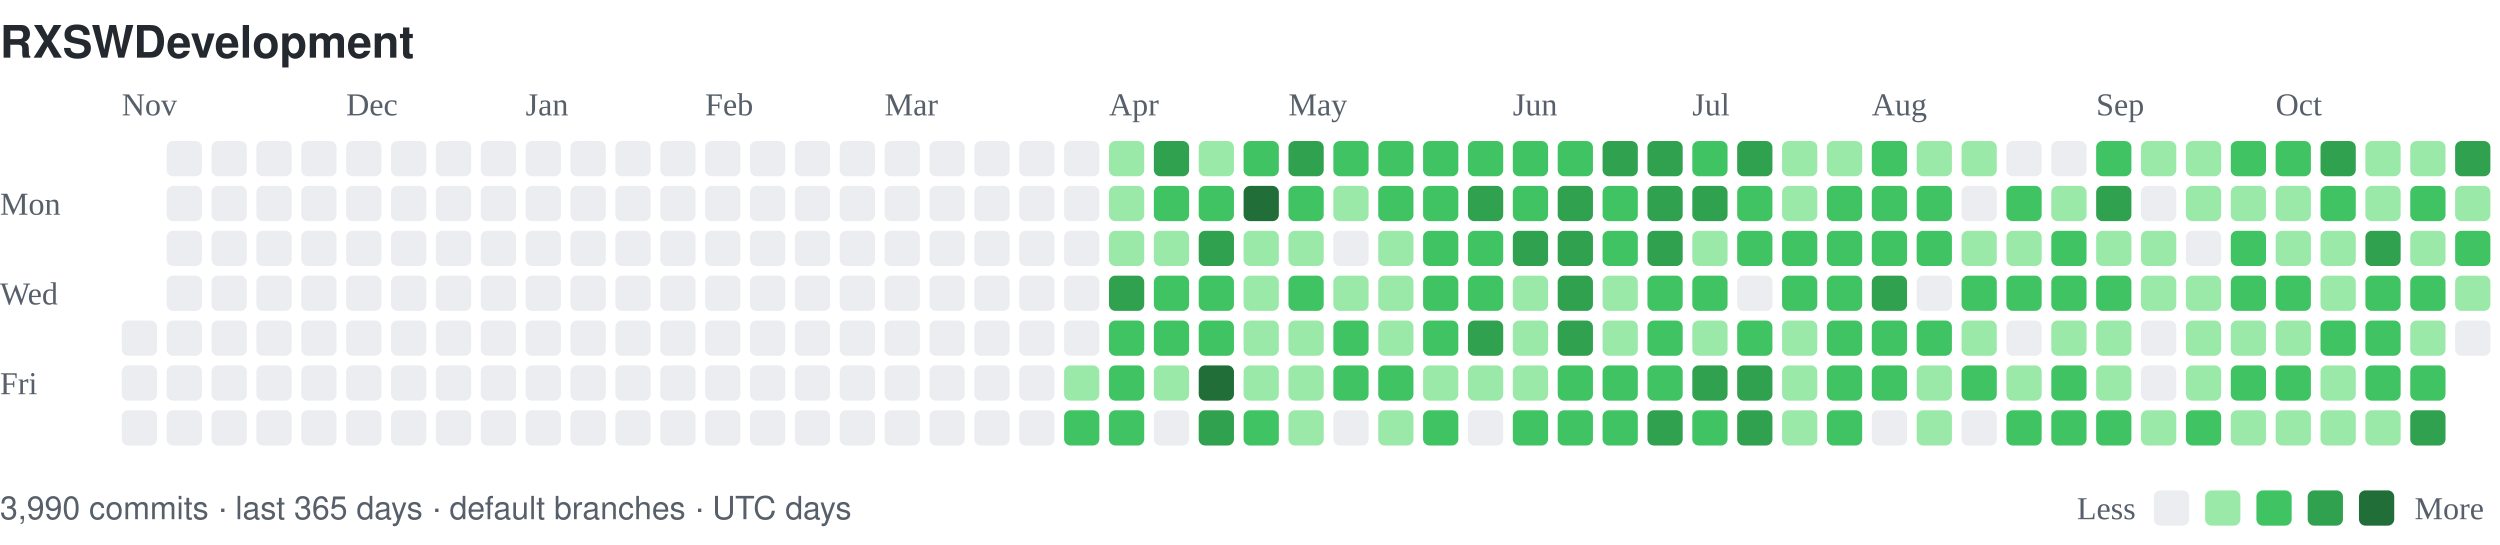
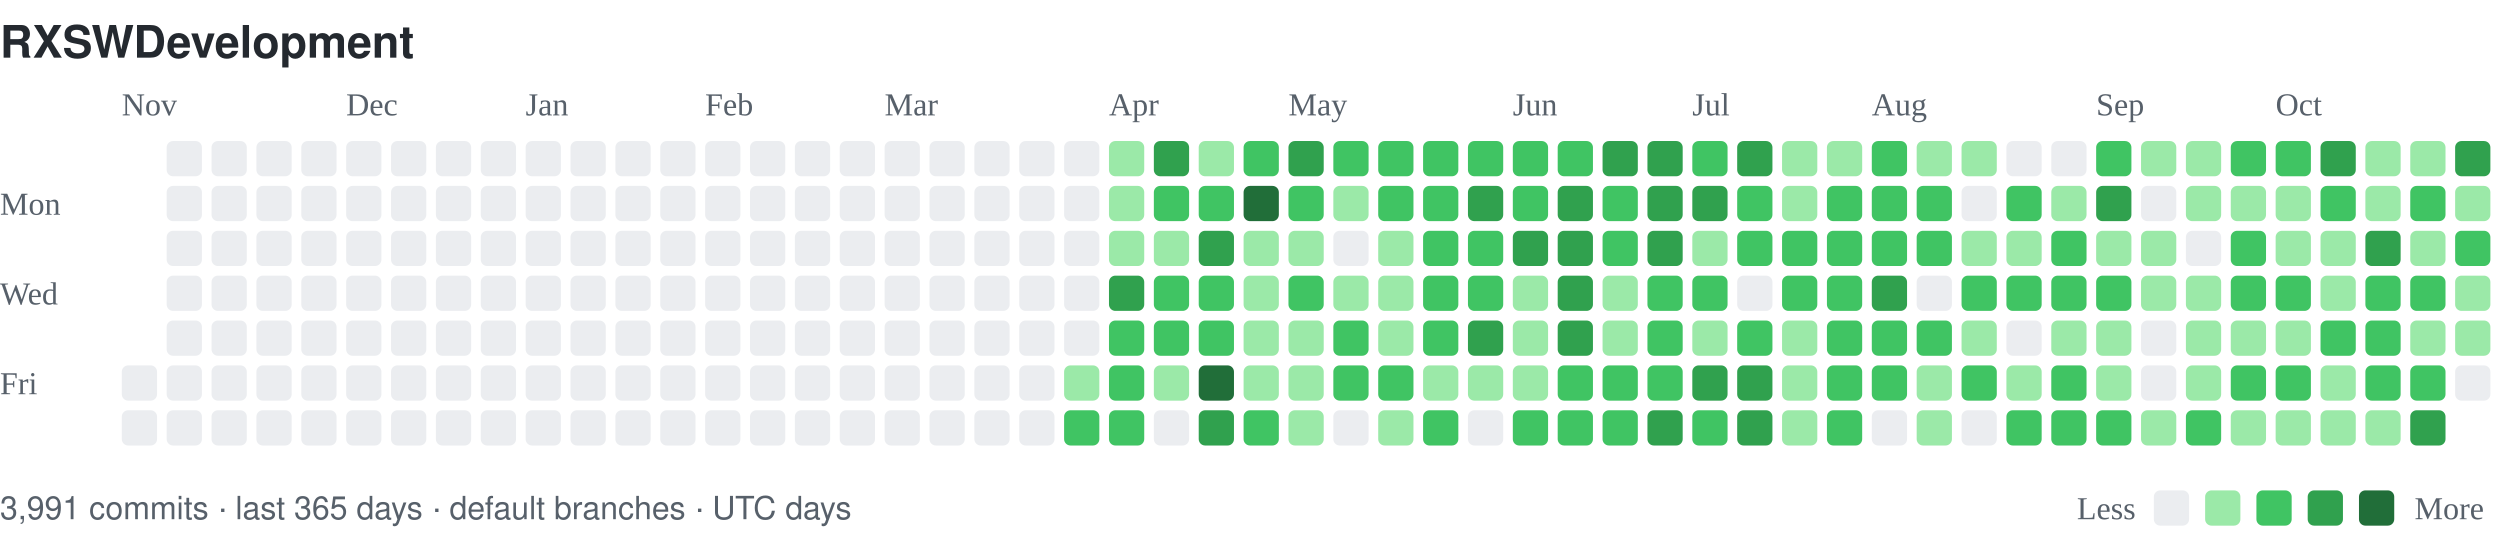
<svg xmlns="http://www.w3.org/2000/svg" width="780" height="170" viewBox="0 0 780 170" role="img">
  <text x="0" y="18" font-size="14" font-weight="600" fill="#24292f" font-family="ui-sans-serif,-apple-system,Segoe UI,Helvetica,Arial,sans-serif">RXSWDevelopment</text>
  <text x="0" y="67" font-size="10" fill="#57606a">Mon</text>
  <text x="0" y="95" font-size="10" fill="#57606a">Wed</text>
  <text x="0" y="123" font-size="10" fill="#57606a">Fri</text>
  <text x="38" y="36" font-size="10" fill="#57606a">Nov</text>
-   <rect x="38" y="100" width="11" height="11" rx="2" fill="#ebedf0" />
  <rect x="38" y="114" width="11" height="11" rx="2" fill="#ebedf0" />
  <rect x="38" y="128" width="11" height="11" rx="2" fill="#ebedf0" />
  <rect x="52" y="44" width="11" height="11" rx="2" fill="#ebedf0" />
  <rect x="52" y="58" width="11" height="11" rx="2" fill="#ebedf0" />
  <rect x="52" y="72" width="11" height="11" rx="2" fill="#ebedf0" />
  <rect x="52" y="86" width="11" height="11" rx="2" fill="#ebedf0" />
  <rect x="52" y="100" width="11" height="11" rx="2" fill="#ebedf0" />
  <rect x="52" y="114" width="11" height="11" rx="2" fill="#ebedf0" />
  <rect x="52" y="128" width="11" height="11" rx="2" fill="#ebedf0" />
  <rect x="66" y="44" width="11" height="11" rx="2" fill="#ebedf0" />
  <rect x="66" y="58" width="11" height="11" rx="2" fill="#ebedf0" />
  <rect x="66" y="72" width="11" height="11" rx="2" fill="#ebedf0" />
  <rect x="66" y="86" width="11" height="11" rx="2" fill="#ebedf0" />
  <rect x="66" y="100" width="11" height="11" rx="2" fill="#ebedf0" />
  <rect x="66" y="114" width="11" height="11" rx="2" fill="#ebedf0" />
  <rect x="66" y="128" width="11" height="11" rx="2" fill="#ebedf0" />
  <rect x="80" y="44" width="11" height="11" rx="2" fill="#ebedf0" />
  <rect x="80" y="58" width="11" height="11" rx="2" fill="#ebedf0" />
  <rect x="80" y="72" width="11" height="11" rx="2" fill="#ebedf0" />
  <rect x="80" y="86" width="11" height="11" rx="2" fill="#ebedf0" />
  <rect x="80" y="100" width="11" height="11" rx="2" fill="#ebedf0" />
  <rect x="80" y="114" width="11" height="11" rx="2" fill="#ebedf0" />
  <rect x="80" y="128" width="11" height="11" rx="2" fill="#ebedf0" />
  <rect x="94" y="44" width="11" height="11" rx="2" fill="#ebedf0" />
  <rect x="94" y="58" width="11" height="11" rx="2" fill="#ebedf0" />
  <rect x="94" y="72" width="11" height="11" rx="2" fill="#ebedf0" />
  <rect x="94" y="86" width="11" height="11" rx="2" fill="#ebedf0" />
  <rect x="94" y="100" width="11" height="11" rx="2" fill="#ebedf0" />
  <rect x="94" y="114" width="11" height="11" rx="2" fill="#ebedf0" />
  <rect x="94" y="128" width="11" height="11" rx="2" fill="#ebedf0" />
  <text x="108" y="36" font-size="10" fill="#57606a">Dec</text>
  <rect x="108" y="44" width="11" height="11" rx="2" fill="#ebedf0" />
  <rect x="108" y="58" width="11" height="11" rx="2" fill="#ebedf0" />
  <rect x="108" y="72" width="11" height="11" rx="2" fill="#ebedf0" />
  <rect x="108" y="86" width="11" height="11" rx="2" fill="#ebedf0" />
  <rect x="108" y="100" width="11" height="11" rx="2" fill="#ebedf0" />
  <rect x="108" y="114" width="11" height="11" rx="2" fill="#ebedf0" />
  <rect x="108" y="128" width="11" height="11" rx="2" fill="#ebedf0" />
  <rect x="122" y="44" width="11" height="11" rx="2" fill="#ebedf0" />
  <rect x="122" y="58" width="11" height="11" rx="2" fill="#ebedf0" />
  <rect x="122" y="72" width="11" height="11" rx="2" fill="#ebedf0" />
  <rect x="122" y="86" width="11" height="11" rx="2" fill="#ebedf0" />
  <rect x="122" y="100" width="11" height="11" rx="2" fill="#ebedf0" />
  <rect x="122" y="114" width="11" height="11" rx="2" fill="#ebedf0" />
  <rect x="122" y="128" width="11" height="11" rx="2" fill="#ebedf0" />
  <rect x="136" y="44" width="11" height="11" rx="2" fill="#ebedf0" />
  <rect x="136" y="58" width="11" height="11" rx="2" fill="#ebedf0" />
  <rect x="136" y="72" width="11" height="11" rx="2" fill="#ebedf0" />
  <rect x="136" y="86" width="11" height="11" rx="2" fill="#ebedf0" />
  <rect x="136" y="100" width="11" height="11" rx="2" fill="#ebedf0" />
  <rect x="136" y="114" width="11" height="11" rx="2" fill="#ebedf0" />
  <rect x="136" y="128" width="11" height="11" rx="2" fill="#ebedf0" />
  <rect x="150" y="44" width="11" height="11" rx="2" fill="#ebedf0" />
  <rect x="150" y="58" width="11" height="11" rx="2" fill="#ebedf0" />
  <rect x="150" y="72" width="11" height="11" rx="2" fill="#ebedf0" />
  <rect x="150" y="86" width="11" height="11" rx="2" fill="#ebedf0" />
  <rect x="150" y="100" width="11" height="11" rx="2" fill="#ebedf0" />
  <rect x="150" y="114" width="11" height="11" rx="2" fill="#ebedf0" />
  <rect x="150" y="128" width="11" height="11" rx="2" fill="#ebedf0" />
  <text x="164" y="36" font-size="10" fill="#57606a">Jan</text>
  <rect x="164" y="44" width="11" height="11" rx="2" fill="#ebedf0" />
  <rect x="164" y="58" width="11" height="11" rx="2" fill="#ebedf0" />
  <rect x="164" y="72" width="11" height="11" rx="2" fill="#ebedf0" />
  <rect x="164" y="86" width="11" height="11" rx="2" fill="#ebedf0" />
  <rect x="164" y="100" width="11" height="11" rx="2" fill="#ebedf0" />
  <rect x="164" y="114" width="11" height="11" rx="2" fill="#ebedf0" />
  <rect x="164" y="128" width="11" height="11" rx="2" fill="#ebedf0" />
  <rect x="178" y="44" width="11" height="11" rx="2" fill="#ebedf0" />
  <rect x="178" y="58" width="11" height="11" rx="2" fill="#ebedf0" />
  <rect x="178" y="72" width="11" height="11" rx="2" fill="#ebedf0" />
  <rect x="178" y="86" width="11" height="11" rx="2" fill="#ebedf0" />
  <rect x="178" y="100" width="11" height="11" rx="2" fill="#ebedf0" />
  <rect x="178" y="114" width="11" height="11" rx="2" fill="#ebedf0" />
  <rect x="178" y="128" width="11" height="11" rx="2" fill="#ebedf0" />
  <rect x="192" y="44" width="11" height="11" rx="2" fill="#ebedf0" />
  <rect x="192" y="58" width="11" height="11" rx="2" fill="#ebedf0" />
  <rect x="192" y="72" width="11" height="11" rx="2" fill="#ebedf0" />
  <rect x="192" y="86" width="11" height="11" rx="2" fill="#ebedf0" />
  <rect x="192" y="100" width="11" height="11" rx="2" fill="#ebedf0" />
  <rect x="192" y="114" width="11" height="11" rx="2" fill="#ebedf0" />
  <rect x="192" y="128" width="11" height="11" rx="2" fill="#ebedf0" />
  <rect x="206" y="44" width="11" height="11" rx="2" fill="#ebedf0" />
  <rect x="206" y="58" width="11" height="11" rx="2" fill="#ebedf0" />
  <rect x="206" y="72" width="11" height="11" rx="2" fill="#ebedf0" />
  <rect x="206" y="86" width="11" height="11" rx="2" fill="#ebedf0" />
  <rect x="206" y="100" width="11" height="11" rx="2" fill="#ebedf0" />
  <rect x="206" y="114" width="11" height="11" rx="2" fill="#ebedf0" />
  <rect x="206" y="128" width="11" height="11" rx="2" fill="#ebedf0" />
  <text x="220" y="36" font-size="10" fill="#57606a">Feb</text>
  <rect x="220" y="44" width="11" height="11" rx="2" fill="#ebedf0" />
  <rect x="220" y="58" width="11" height="11" rx="2" fill="#ebedf0" />
  <rect x="220" y="72" width="11" height="11" rx="2" fill="#ebedf0" />
  <rect x="220" y="86" width="11" height="11" rx="2" fill="#ebedf0" />
  <rect x="220" y="100" width="11" height="11" rx="2" fill="#ebedf0" />
  <rect x="220" y="114" width="11" height="11" rx="2" fill="#ebedf0" />
  <rect x="220" y="128" width="11" height="11" rx="2" fill="#ebedf0" />
  <rect x="234" y="44" width="11" height="11" rx="2" fill="#ebedf0" />
  <rect x="234" y="58" width="11" height="11" rx="2" fill="#ebedf0" />
  <rect x="234" y="72" width="11" height="11" rx="2" fill="#ebedf0" />
  <rect x="234" y="86" width="11" height="11" rx="2" fill="#ebedf0" />
  <rect x="234" y="100" width="11" height="11" rx="2" fill="#ebedf0" />
  <rect x="234" y="114" width="11" height="11" rx="2" fill="#ebedf0" />
  <rect x="234" y="128" width="11" height="11" rx="2" fill="#ebedf0" />
  <rect x="248" y="44" width="11" height="11" rx="2" fill="#ebedf0" />
  <rect x="248" y="58" width="11" height="11" rx="2" fill="#ebedf0" />
  <rect x="248" y="72" width="11" height="11" rx="2" fill="#ebedf0" />
  <rect x="248" y="86" width="11" height="11" rx="2" fill="#ebedf0" />
  <rect x="248" y="100" width="11" height="11" rx="2" fill="#ebedf0" />
  <rect x="248" y="114" width="11" height="11" rx="2" fill="#ebedf0" />
  <rect x="248" y="128" width="11" height="11" rx="2" fill="#ebedf0" />
  <rect x="262" y="44" width="11" height="11" rx="2" fill="#ebedf0" />
  <rect x="262" y="58" width="11" height="11" rx="2" fill="#ebedf0" />
  <rect x="262" y="72" width="11" height="11" rx="2" fill="#ebedf0" />
  <rect x="262" y="86" width="11" height="11" rx="2" fill="#ebedf0" />
  <rect x="262" y="100" width="11" height="11" rx="2" fill="#ebedf0" />
  <rect x="262" y="114" width="11" height="11" rx="2" fill="#ebedf0" />
  <rect x="262" y="128" width="11" height="11" rx="2" fill="#ebedf0" />
  <text x="276" y="36" font-size="10" fill="#57606a">Mar</text>
  <rect x="276" y="44" width="11" height="11" rx="2" fill="#ebedf0" />
  <rect x="276" y="58" width="11" height="11" rx="2" fill="#ebedf0" />
  <rect x="276" y="72" width="11" height="11" rx="2" fill="#ebedf0" />
  <rect x="276" y="86" width="11" height="11" rx="2" fill="#ebedf0" />
  <rect x="276" y="100" width="11" height="11" rx="2" fill="#ebedf0" />
  <rect x="276" y="114" width="11" height="11" rx="2" fill="#ebedf0" />
  <rect x="276" y="128" width="11" height="11" rx="2" fill="#ebedf0" />
  <rect x="290" y="44" width="11" height="11" rx="2" fill="#ebedf0" />
  <rect x="290" y="58" width="11" height="11" rx="2" fill="#ebedf0" />
  <rect x="290" y="72" width="11" height="11" rx="2" fill="#ebedf0" />
  <rect x="290" y="86" width="11" height="11" rx="2" fill="#ebedf0" />
  <rect x="290" y="100" width="11" height="11" rx="2" fill="#ebedf0" />
  <rect x="290" y="114" width="11" height="11" rx="2" fill="#ebedf0" />
  <rect x="290" y="128" width="11" height="11" rx="2" fill="#ebedf0" />
  <rect x="304" y="44" width="11" height="11" rx="2" fill="#ebedf0" />
  <rect x="304" y="58" width="11" height="11" rx="2" fill="#ebedf0" />
  <rect x="304" y="72" width="11" height="11" rx="2" fill="#ebedf0" />
  <rect x="304" y="86" width="11" height="11" rx="2" fill="#ebedf0" />
  <rect x="304" y="100" width="11" height="11" rx="2" fill="#ebedf0" />
  <rect x="304" y="114" width="11" height="11" rx="2" fill="#ebedf0" />
  <rect x="304" y="128" width="11" height="11" rx="2" fill="#ebedf0" />
  <rect x="318" y="44" width="11" height="11" rx="2" fill="#ebedf0" />
  <rect x="318" y="58" width="11" height="11" rx="2" fill="#ebedf0" />
  <rect x="318" y="72" width="11" height="11" rx="2" fill="#ebedf0" />
  <rect x="318" y="86" width="11" height="11" rx="2" fill="#ebedf0" />
  <rect x="318" y="100" width="11" height="11" rx="2" fill="#ebedf0" />
  <rect x="318" y="114" width="11" height="11" rx="2" fill="#ebedf0" />
  <rect x="318" y="128" width="11" height="11" rx="2" fill="#ebedf0" />
  <rect x="332" y="44" width="11" height="11" rx="2" fill="#ebedf0" />
  <rect x="332" y="58" width="11" height="11" rx="2" fill="#ebedf0" />
  <rect x="332" y="72" width="11" height="11" rx="2" fill="#ebedf0" />
  <rect x="332" y="86" width="11" height="11" rx="2" fill="#ebedf0" />
  <rect x="332" y="100" width="11" height="11" rx="2" fill="#ebedf0" />
  <rect x="332" y="114" width="11" height="11" rx="2" fill="#9be9a8" />
  <rect x="332" y="128" width="11" height="11" rx="2" fill="#40c463" />
  <text x="346" y="36" font-size="10" fill="#57606a">Apr</text>
  <rect x="346" y="44" width="11" height="11" rx="2" fill="#9be9a8" />
  <rect x="346" y="58" width="11" height="11" rx="2" fill="#9be9a8" />
  <rect x="346" y="72" width="11" height="11" rx="2" fill="#9be9a8" />
  <rect x="346" y="86" width="11" height="11" rx="2" fill="#30a14e" />
  <rect x="346" y="100" width="11" height="11" rx="2" fill="#40c463" />
  <rect x="346" y="114" width="11" height="11" rx="2" fill="#40c463" />
  <rect x="346" y="128" width="11" height="11" rx="2" fill="#40c463" />
  <rect x="360" y="44" width="11" height="11" rx="2" fill="#30a14e" />
  <rect x="360" y="58" width="11" height="11" rx="2" fill="#40c463" />
  <rect x="360" y="72" width="11" height="11" rx="2" fill="#9be9a8" />
  <rect x="360" y="86" width="11" height="11" rx="2" fill="#40c463" />
  <rect x="360" y="100" width="11" height="11" rx="2" fill="#40c463" />
  <rect x="360" y="114" width="11" height="11" rx="2" fill="#9be9a8" />
  <rect x="360" y="128" width="11" height="11" rx="2" fill="#ebedf0" />
  <rect x="374" y="44" width="11" height="11" rx="2" fill="#9be9a8" />
  <rect x="374" y="58" width="11" height="11" rx="2" fill="#40c463" />
  <rect x="374" y="72" width="11" height="11" rx="2" fill="#30a14e" />
  <rect x="374" y="86" width="11" height="11" rx="2" fill="#40c463" />
  <rect x="374" y="100" width="11" height="11" rx="2" fill="#40c463" />
  <rect x="374" y="114" width="11" height="11" rx="2" fill="#216e39" />
  <rect x="374" y="128" width="11" height="11" rx="2" fill="#30a14e" />
  <rect x="388" y="44" width="11" height="11" rx="2" fill="#40c463" />
  <rect x="388" y="58" width="11" height="11" rx="2" fill="#216e39" />
  <rect x="388" y="72" width="11" height="11" rx="2" fill="#9be9a8" />
  <rect x="388" y="86" width="11" height="11" rx="2" fill="#9be9a8" />
  <rect x="388" y="100" width="11" height="11" rx="2" fill="#9be9a8" />
  <rect x="388" y="114" width="11" height="11" rx="2" fill="#9be9a8" />
  <rect x="388" y="128" width="11" height="11" rx="2" fill="#40c463" />
  <text x="402" y="36" font-size="10" fill="#57606a">May</text>
  <rect x="402" y="44" width="11" height="11" rx="2" fill="#30a14e" />
  <rect x="402" y="58" width="11" height="11" rx="2" fill="#40c463" />
  <rect x="402" y="72" width="11" height="11" rx="2" fill="#9be9a8" />
  <rect x="402" y="86" width="11" height="11" rx="2" fill="#40c463" />
  <rect x="402" y="100" width="11" height="11" rx="2" fill="#9be9a8" />
  <rect x="402" y="114" width="11" height="11" rx="2" fill="#9be9a8" />
  <rect x="402" y="128" width="11" height="11" rx="2" fill="#9be9a8" />
  <rect x="416" y="44" width="11" height="11" rx="2" fill="#40c463" />
  <rect x="416" y="58" width="11" height="11" rx="2" fill="#9be9a8" />
  <rect x="416" y="72" width="11" height="11" rx="2" fill="#ebedf0" />
  <rect x="416" y="86" width="11" height="11" rx="2" fill="#9be9a8" />
  <rect x="416" y="100" width="11" height="11" rx="2" fill="#40c463" />
  <rect x="416" y="114" width="11" height="11" rx="2" fill="#40c463" />
  <rect x="416" y="128" width="11" height="11" rx="2" fill="#ebedf0" />
  <rect x="430" y="44" width="11" height="11" rx="2" fill="#40c463" />
  <rect x="430" y="58" width="11" height="11" rx="2" fill="#40c463" />
  <rect x="430" y="72" width="11" height="11" rx="2" fill="#9be9a8" />
  <rect x="430" y="86" width="11" height="11" rx="2" fill="#9be9a8" />
  <rect x="430" y="100" width="11" height="11" rx="2" fill="#9be9a8" />
  <rect x="430" y="114" width="11" height="11" rx="2" fill="#40c463" />
  <rect x="430" y="128" width="11" height="11" rx="2" fill="#9be9a8" />
  <rect x="444" y="44" width="11" height="11" rx="2" fill="#40c463" />
  <rect x="444" y="58" width="11" height="11" rx="2" fill="#40c463" />
  <rect x="444" y="72" width="11" height="11" rx="2" fill="#40c463" />
  <rect x="444" y="86" width="11" height="11" rx="2" fill="#40c463" />
  <rect x="444" y="100" width="11" height="11" rx="2" fill="#40c463" />
  <rect x="444" y="114" width="11" height="11" rx="2" fill="#9be9a8" />
  <rect x="444" y="128" width="11" height="11" rx="2" fill="#40c463" />
  <rect x="458" y="44" width="11" height="11" rx="2" fill="#40c463" />
  <rect x="458" y="58" width="11" height="11" rx="2" fill="#30a14e" />
  <rect x="458" y="72" width="11" height="11" rx="2" fill="#40c463" />
  <rect x="458" y="86" width="11" height="11" rx="2" fill="#40c463" />
  <rect x="458" y="100" width="11" height="11" rx="2" fill="#30a14e" />
  <rect x="458" y="114" width="11" height="11" rx="2" fill="#9be9a8" />
  <rect x="458" y="128" width="11" height="11" rx="2" fill="#ebedf0" />
  <text x="472" y="36" font-size="10" fill="#57606a">Jun</text>
  <rect x="472" y="44" width="11" height="11" rx="2" fill="#40c463" />
  <rect x="472" y="58" width="11" height="11" rx="2" fill="#40c463" />
  <rect x="472" y="72" width="11" height="11" rx="2" fill="#30a14e" />
  <rect x="472" y="86" width="11" height="11" rx="2" fill="#9be9a8" />
  <rect x="472" y="100" width="11" height="11" rx="2" fill="#9be9a8" />
  <rect x="472" y="114" width="11" height="11" rx="2" fill="#9be9a8" />
  <rect x="472" y="128" width="11" height="11" rx="2" fill="#40c463" />
  <rect x="486" y="44" width="11" height="11" rx="2" fill="#40c463" />
  <rect x="486" y="58" width="11" height="11" rx="2" fill="#30a14e" />
  <rect x="486" y="72" width="11" height="11" rx="2" fill="#30a14e" />
  <rect x="486" y="86" width="11" height="11" rx="2" fill="#30a14e" />
  <rect x="486" y="100" width="11" height="11" rx="2" fill="#30a14e" />
  <rect x="486" y="114" width="11" height="11" rx="2" fill="#40c463" />
  <rect x="486" y="128" width="11" height="11" rx="2" fill="#40c463" />
  <rect x="500" y="44" width="11" height="11" rx="2" fill="#30a14e" />
  <rect x="500" y="58" width="11" height="11" rx="2" fill="#40c463" />
  <rect x="500" y="72" width="11" height="11" rx="2" fill="#40c463" />
  <rect x="500" y="86" width="11" height="11" rx="2" fill="#9be9a8" />
  <rect x="500" y="100" width="11" height="11" rx="2" fill="#9be9a8" />
  <rect x="500" y="114" width="11" height="11" rx="2" fill="#40c463" />
  <rect x="500" y="128" width="11" height="11" rx="2" fill="#40c463" />
  <rect x="514" y="44" width="11" height="11" rx="2" fill="#30a14e" />
  <rect x="514" y="58" width="11" height="11" rx="2" fill="#30a14e" />
  <rect x="514" y="72" width="11" height="11" rx="2" fill="#30a14e" />
  <rect x="514" y="86" width="11" height="11" rx="2" fill="#40c463" />
  <rect x="514" y="100" width="11" height="11" rx="2" fill="#40c463" />
  <rect x="514" y="114" width="11" height="11" rx="2" fill="#40c463" />
  <rect x="514" y="128" width="11" height="11" rx="2" fill="#30a14e" />
  <text x="528" y="36" font-size="10" fill="#57606a">Jul</text>
  <rect x="528" y="44" width="11" height="11" rx="2" fill="#40c463" />
  <rect x="528" y="58" width="11" height="11" rx="2" fill="#30a14e" />
  <rect x="528" y="72" width="11" height="11" rx="2" fill="#9be9a8" />
  <rect x="528" y="86" width="11" height="11" rx="2" fill="#40c463" />
  <rect x="528" y="100" width="11" height="11" rx="2" fill="#9be9a8" />
  <rect x="528" y="114" width="11" height="11" rx="2" fill="#30a14e" />
  <rect x="528" y="128" width="11" height="11" rx="2" fill="#40c463" />
  <rect x="542" y="44" width="11" height="11" rx="2" fill="#30a14e" />
  <rect x="542" y="58" width="11" height="11" rx="2" fill="#40c463" />
  <rect x="542" y="72" width="11" height="11" rx="2" fill="#40c463" />
  <rect x="542" y="86" width="11" height="11" rx="2" fill="#ebedf0" />
  <rect x="542" y="100" width="11" height="11" rx="2" fill="#40c463" />
  <rect x="542" y="114" width="11" height="11" rx="2" fill="#30a14e" />
  <rect x="542" y="128" width="11" height="11" rx="2" fill="#30a14e" />
  <rect x="556" y="44" width="11" height="11" rx="2" fill="#9be9a8" />
  <rect x="556" y="58" width="11" height="11" rx="2" fill="#9be9a8" />
  <rect x="556" y="72" width="11" height="11" rx="2" fill="#40c463" />
  <rect x="556" y="86" width="11" height="11" rx="2" fill="#40c463" />
  <rect x="556" y="100" width="11" height="11" rx="2" fill="#9be9a8" />
  <rect x="556" y="114" width="11" height="11" rx="2" fill="#9be9a8" />
  <rect x="556" y="128" width="11" height="11" rx="2" fill="#9be9a8" />
  <rect x="570" y="44" width="11" height="11" rx="2" fill="#9be9a8" />
  <rect x="570" y="58" width="11" height="11" rx="2" fill="#40c463" />
  <rect x="570" y="72" width="11" height="11" rx="2" fill="#40c463" />
  <rect x="570" y="86" width="11" height="11" rx="2" fill="#40c463" />
  <rect x="570" y="100" width="11" height="11" rx="2" fill="#40c463" />
  <rect x="570" y="114" width="11" height="11" rx="2" fill="#40c463" />
  <rect x="570" y="128" width="11" height="11" rx="2" fill="#40c463" />
  <text x="584" y="36" font-size="10" fill="#57606a">Aug</text>
  <rect x="584" y="44" width="11" height="11" rx="2" fill="#40c463" />
  <rect x="584" y="58" width="11" height="11" rx="2" fill="#40c463" />
  <rect x="584" y="72" width="11" height="11" rx="2" fill="#40c463" />
  <rect x="584" y="86" width="11" height="11" rx="2" fill="#30a14e" />
  <rect x="584" y="100" width="11" height="11" rx="2" fill="#40c463" />
  <rect x="584" y="114" width="11" height="11" rx="2" fill="#40c463" />
  <rect x="584" y="128" width="11" height="11" rx="2" fill="#ebedf0" />
  <rect x="598" y="44" width="11" height="11" rx="2" fill="#9be9a8" />
  <rect x="598" y="58" width="11" height="11" rx="2" fill="#40c463" />
  <rect x="598" y="72" width="11" height="11" rx="2" fill="#40c463" />
  <rect x="598" y="86" width="11" height="11" rx="2" fill="#ebedf0" />
  <rect x="598" y="100" width="11" height="11" rx="2" fill="#40c463" />
  <rect x="598" y="114" width="11" height="11" rx="2" fill="#9be9a8" />
  <rect x="598" y="128" width="11" height="11" rx="2" fill="#9be9a8" />
  <rect x="612" y="44" width="11" height="11" rx="2" fill="#9be9a8" />
  <rect x="612" y="58" width="11" height="11" rx="2" fill="#ebedf0" />
  <rect x="612" y="72" width="11" height="11" rx="2" fill="#9be9a8" />
  <rect x="612" y="86" width="11" height="11" rx="2" fill="#40c463" />
  <rect x="612" y="100" width="11" height="11" rx="2" fill="#9be9a8" />
  <rect x="612" y="114" width="11" height="11" rx="2" fill="#40c463" />
  <rect x="612" y="128" width="11" height="11" rx="2" fill="#ebedf0" />
  <rect x="626" y="44" width="11" height="11" rx="2" fill="#ebedf0" />
  <rect x="626" y="58" width="11" height="11" rx="2" fill="#40c463" />
  <rect x="626" y="72" width="11" height="11" rx="2" fill="#9be9a8" />
  <rect x="626" y="86" width="11" height="11" rx="2" fill="#40c463" />
  <rect x="626" y="100" width="11" height="11" rx="2" fill="#ebedf0" />
  <rect x="626" y="114" width="11" height="11" rx="2" fill="#9be9a8" />
  <rect x="626" y="128" width="11" height="11" rx="2" fill="#40c463" />
  <rect x="640" y="44" width="11" height="11" rx="2" fill="#ebedf0" />
  <rect x="640" y="58" width="11" height="11" rx="2" fill="#9be9a8" />
  <rect x="640" y="72" width="11" height="11" rx="2" fill="#40c463" />
  <rect x="640" y="86" width="11" height="11" rx="2" fill="#40c463" />
  <rect x="640" y="100" width="11" height="11" rx="2" fill="#9be9a8" />
  <rect x="640" y="114" width="11" height="11" rx="2" fill="#40c463" />
  <rect x="640" y="128" width="11" height="11" rx="2" fill="#40c463" />
  <text x="654" y="36" font-size="10" fill="#57606a">Sep</text>
  <rect x="654" y="44" width="11" height="11" rx="2" fill="#40c463" />
  <rect x="654" y="58" width="11" height="11" rx="2" fill="#30a14e" />
  <rect x="654" y="72" width="11" height="11" rx="2" fill="#9be9a8" />
  <rect x="654" y="86" width="11" height="11" rx="2" fill="#40c463" />
  <rect x="654" y="100" width="11" height="11" rx="2" fill="#9be9a8" />
  <rect x="654" y="114" width="11" height="11" rx="2" fill="#9be9a8" />
  <rect x="654" y="128" width="11" height="11" rx="2" fill="#40c463" />
  <rect x="668" y="44" width="11" height="11" rx="2" fill="#9be9a8" />
  <rect x="668" y="58" width="11" height="11" rx="2" fill="#ebedf0" />
  <rect x="668" y="72" width="11" height="11" rx="2" fill="#9be9a8" />
  <rect x="668" y="86" width="11" height="11" rx="2" fill="#9be9a8" />
  <rect x="668" y="100" width="11" height="11" rx="2" fill="#ebedf0" />
  <rect x="668" y="114" width="11" height="11" rx="2" fill="#ebedf0" />
  <rect x="668" y="128" width="11" height="11" rx="2" fill="#9be9a8" />
  <rect x="682" y="44" width="11" height="11" rx="2" fill="#9be9a8" />
  <rect x="682" y="58" width="11" height="11" rx="2" fill="#9be9a8" />
  <rect x="682" y="72" width="11" height="11" rx="2" fill="#ebedf0" />
  <rect x="682" y="86" width="11" height="11" rx="2" fill="#9be9a8" />
  <rect x="682" y="100" width="11" height="11" rx="2" fill="#9be9a8" />
  <rect x="682" y="114" width="11" height="11" rx="2" fill="#9be9a8" />
  <rect x="682" y="128" width="11" height="11" rx="2" fill="#40c463" />
  <rect x="696" y="44" width="11" height="11" rx="2" fill="#40c463" />
  <rect x="696" y="58" width="11" height="11" rx="2" fill="#9be9a8" />
  <rect x="696" y="72" width="11" height="11" rx="2" fill="#40c463" />
  <rect x="696" y="86" width="11" height="11" rx="2" fill="#40c463" />
  <rect x="696" y="100" width="11" height="11" rx="2" fill="#9be9a8" />
  <rect x="696" y="114" width="11" height="11" rx="2" fill="#40c463" />
  <rect x="696" y="128" width="11" height="11" rx="2" fill="#9be9a8" />
  <text x="710" y="36" font-size="10" fill="#57606a">Oct</text>
  <rect x="710" y="44" width="11" height="11" rx="2" fill="#40c463" />
  <rect x="710" y="58" width="11" height="11" rx="2" fill="#9be9a8" />
  <rect x="710" y="72" width="11" height="11" rx="2" fill="#9be9a8" />
  <rect x="710" y="86" width="11" height="11" rx="2" fill="#40c463" />
  <rect x="710" y="100" width="11" height="11" rx="2" fill="#9be9a8" />
  <rect x="710" y="114" width="11" height="11" rx="2" fill="#40c463" />
  <rect x="710" y="128" width="11" height="11" rx="2" fill="#9be9a8" />
  <rect x="724" y="44" width="11" height="11" rx="2" fill="#30a14e" />
  <rect x="724" y="58" width="11" height="11" rx="2" fill="#40c463" />
  <rect x="724" y="72" width="11" height="11" rx="2" fill="#9be9a8" />
  <rect x="724" y="86" width="11" height="11" rx="2" fill="#9be9a8" />
  <rect x="724" y="100" width="11" height="11" rx="2" fill="#40c463" />
  <rect x="724" y="114" width="11" height="11" rx="2" fill="#9be9a8" />
  <rect x="724" y="128" width="11" height="11" rx="2" fill="#9be9a8" />
  <rect x="738" y="44" width="11" height="11" rx="2" fill="#9be9a8" />
  <rect x="738" y="58" width="11" height="11" rx="2" fill="#9be9a8" />
  <rect x="738" y="72" width="11" height="11" rx="2" fill="#30a14e" />
  <rect x="738" y="86" width="11" height="11" rx="2" fill="#40c463" />
  <rect x="738" y="100" width="11" height="11" rx="2" fill="#40c463" />
  <rect x="738" y="114" width="11" height="11" rx="2" fill="#40c463" />
  <rect x="738" y="128" width="11" height="11" rx="2" fill="#9be9a8" />
  <rect x="752" y="44" width="11" height="11" rx="2" fill="#9be9a8" />
  <rect x="752" y="58" width="11" height="11" rx="2" fill="#40c463" />
  <rect x="752" y="72" width="11" height="11" rx="2" fill="#9be9a8" />
  <rect x="752" y="86" width="11" height="11" rx="2" fill="#40c463" />
  <rect x="752" y="100" width="11" height="11" rx="2" fill="#9be9a8" />
  <rect x="752" y="114" width="11" height="11" rx="2" fill="#40c463" />
  <rect x="752" y="128" width="11" height="11" rx="2" fill="#30a14e" />
  <rect x="766" y="44" width="11" height="11" rx="2" fill="#30a14e" />
  <rect x="766" y="58" width="11" height="11" rx="2" fill="#9be9a8" />
  <rect x="766" y="72" width="11" height="11" rx="2" fill="#40c463" />
  <rect x="766" y="86" width="11" height="11" rx="2" fill="#9be9a8" />
-   <rect x="766" y="100" width="11" height="11" rx="2" fill="#ebedf0" />
+   <rect x="766" y="100" width="11" height="11" rx="2" fill="#9be9a8" />
+   <rect x="766" y="114" width="11" height="11" rx="2" fill="#ebedf0" />
  <text x="648" y="162" font-size="10" fill="#57606a">Less</text>
  <rect x="672" y="153" width="11" height="11" rx="2" fill="#ebedf0" />
  <rect x="688" y="153" width="11" height="11" rx="2" fill="#9be9a8" />
  <rect x="704" y="153" width="11" height="11" rx="2" fill="#40c463" />
  <rect x="720" y="153" width="11" height="11" rx="2" fill="#30a14e" />
  <rect x="736" y="153" width="11" height="11" rx="2" fill="#216e39" />
  <text x="775" y="162" font-size="10" fill="#57606a" text-anchor="end">More</text>
-   <text x="0" y="162" font-size="10" fill="#57606a" font-family="ui-sans-serif,-apple-system,Segoe UI,Helvetica,Arial,sans-serif">3,990 commits · last 365 days · default branches · UTC days</text>
+   <text x="0" y="162" font-size="10" fill="#57606a" font-family="ui-sans-serif,-apple-system,Segoe UI,Helvetica,Arial,sans-serif">3,991 commits · last 365 days · default branches · UTC days</text>
</svg>
